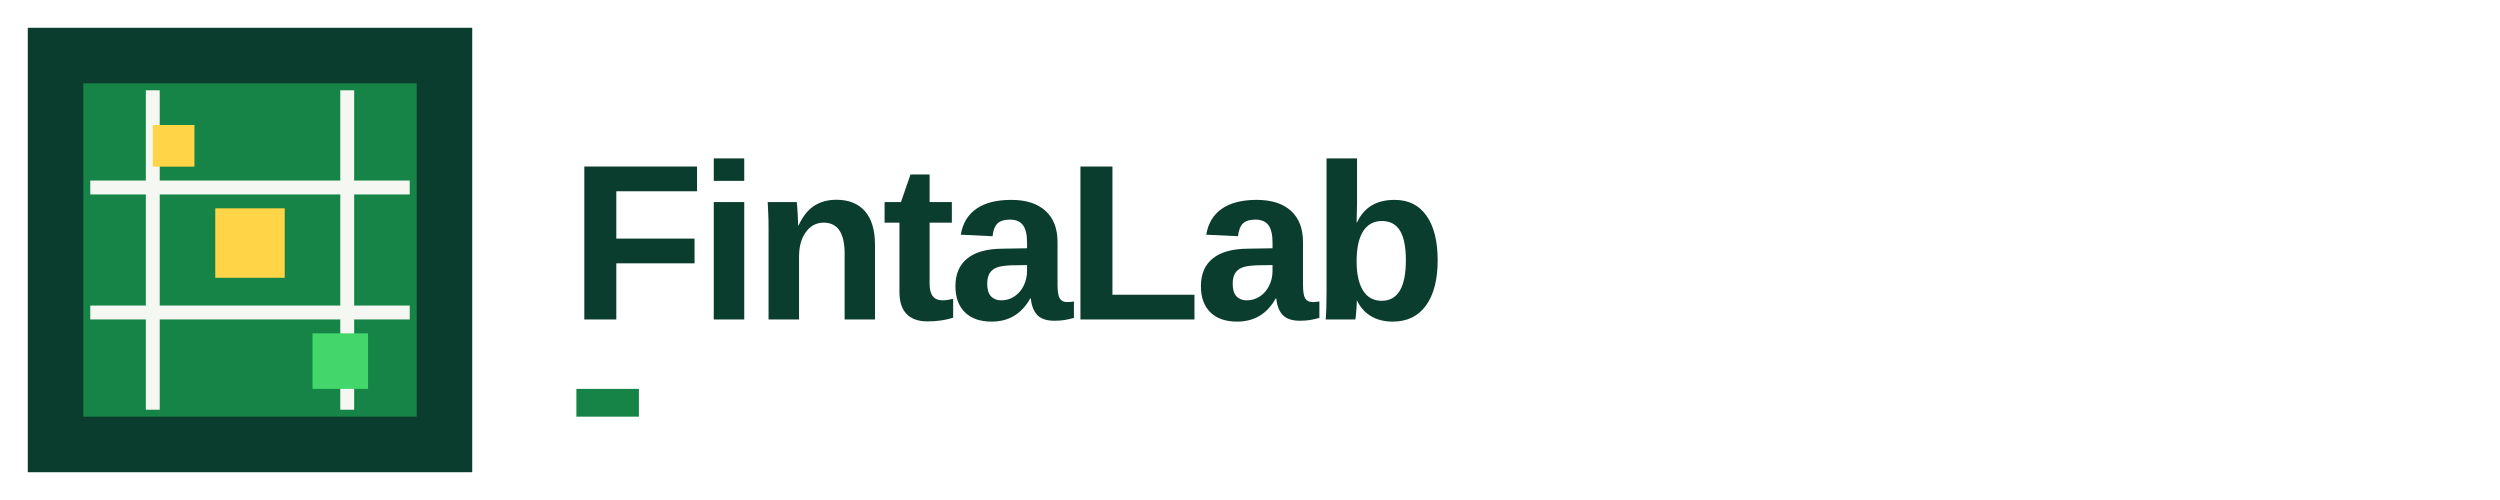
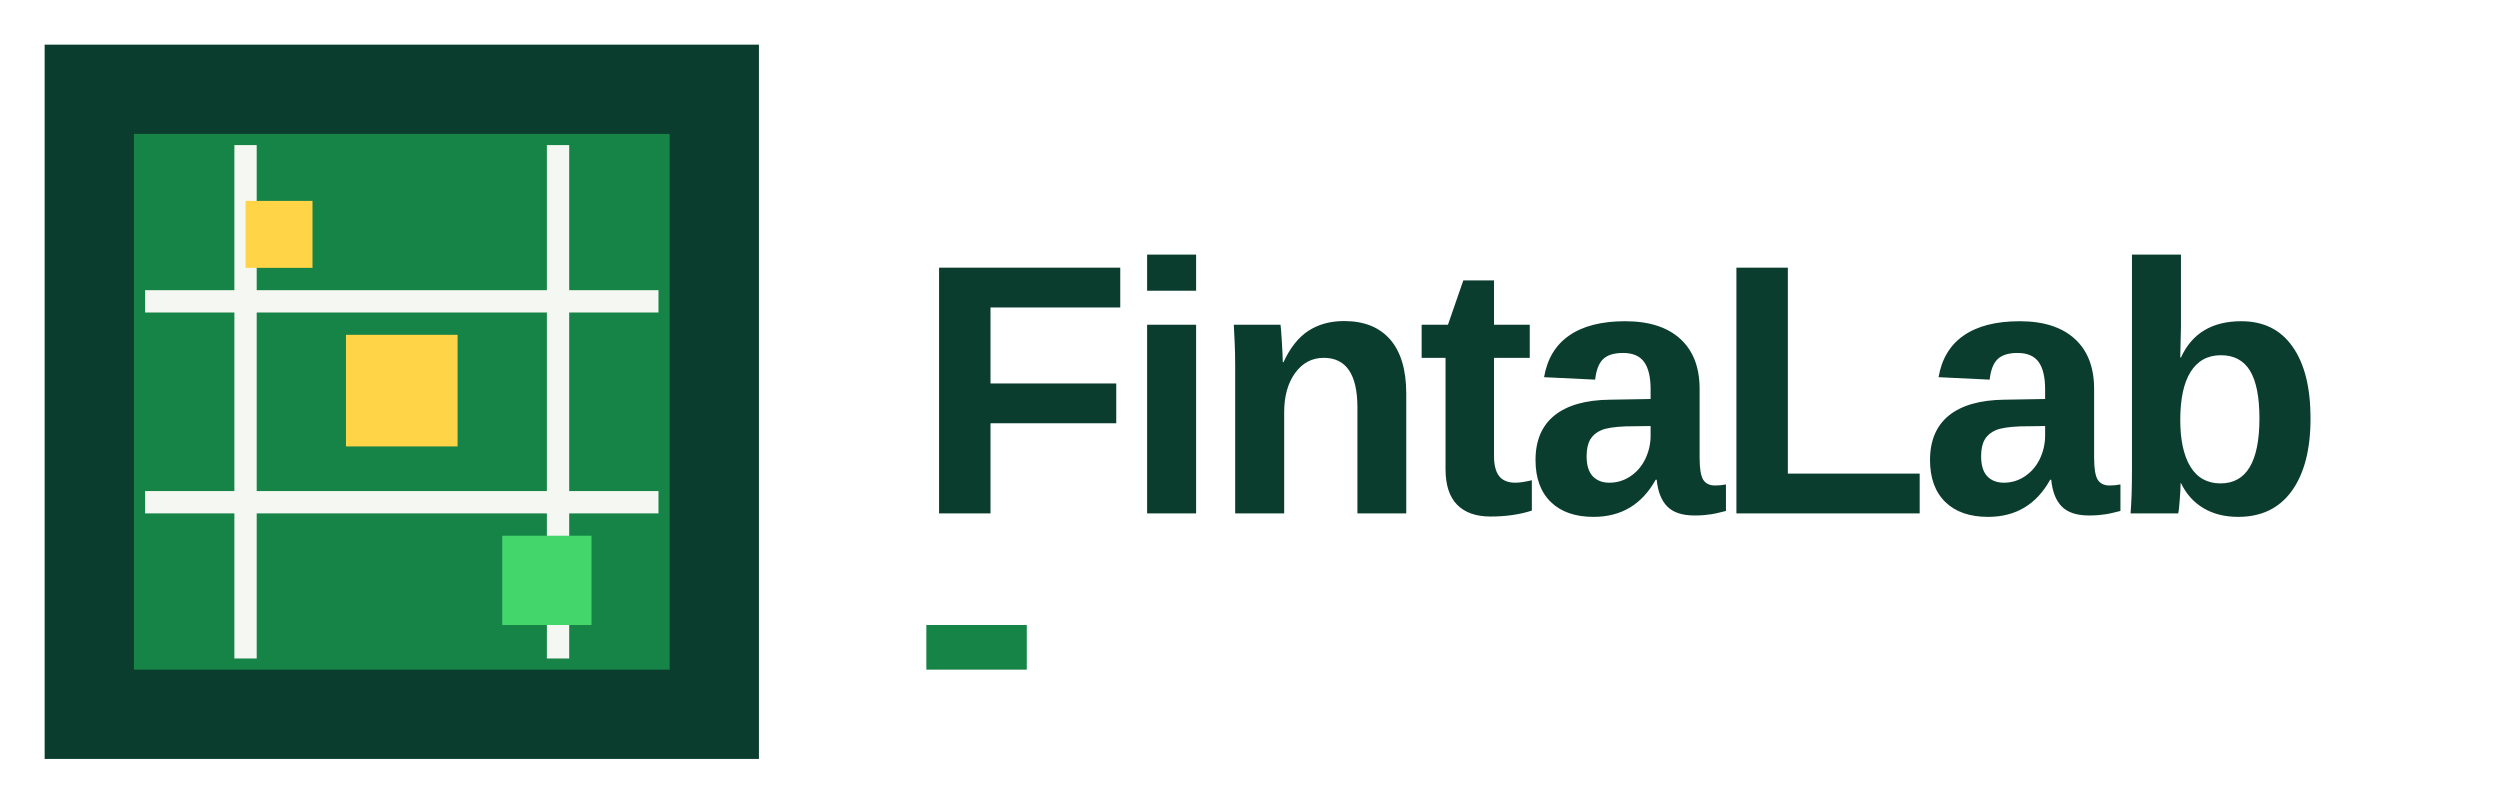
- <svg xmlns="http://www.w3.org/2000/svg" viewBox="0 0 360 72" role="img" aria-labelledby="title desc">
+ <svg xmlns="http://www.w3.org/2000/svg" viewBox="0 0 224 72" role="img" aria-labelledby="title desc">
  <path fill="#0B3D2E" d="M4 4h64v64H4z" />
  <path fill="#168447" d="M12 12h48v48H12z" />
  <path fill="none" stroke="#F5F7F2" stroke-width="2" d="M22 13v46m28-46v46M13 27h46M13 45h46" />
  <path fill="#FFD447" d="M31 30h10v10H31zM22 18h6v6h-6z" />
  <path fill="#42D66B" d="M45 48h8v8h-8z" />
  <text x="82" y="46" fill="#0B3D2E" font-family="Arial, Helvetica, sans-serif" font-size="32" font-weight="700" letter-spacing="-1">FintaLab</text>
  <path fill="#168447" d="M83 56h9v4h-9z" />
</svg>
